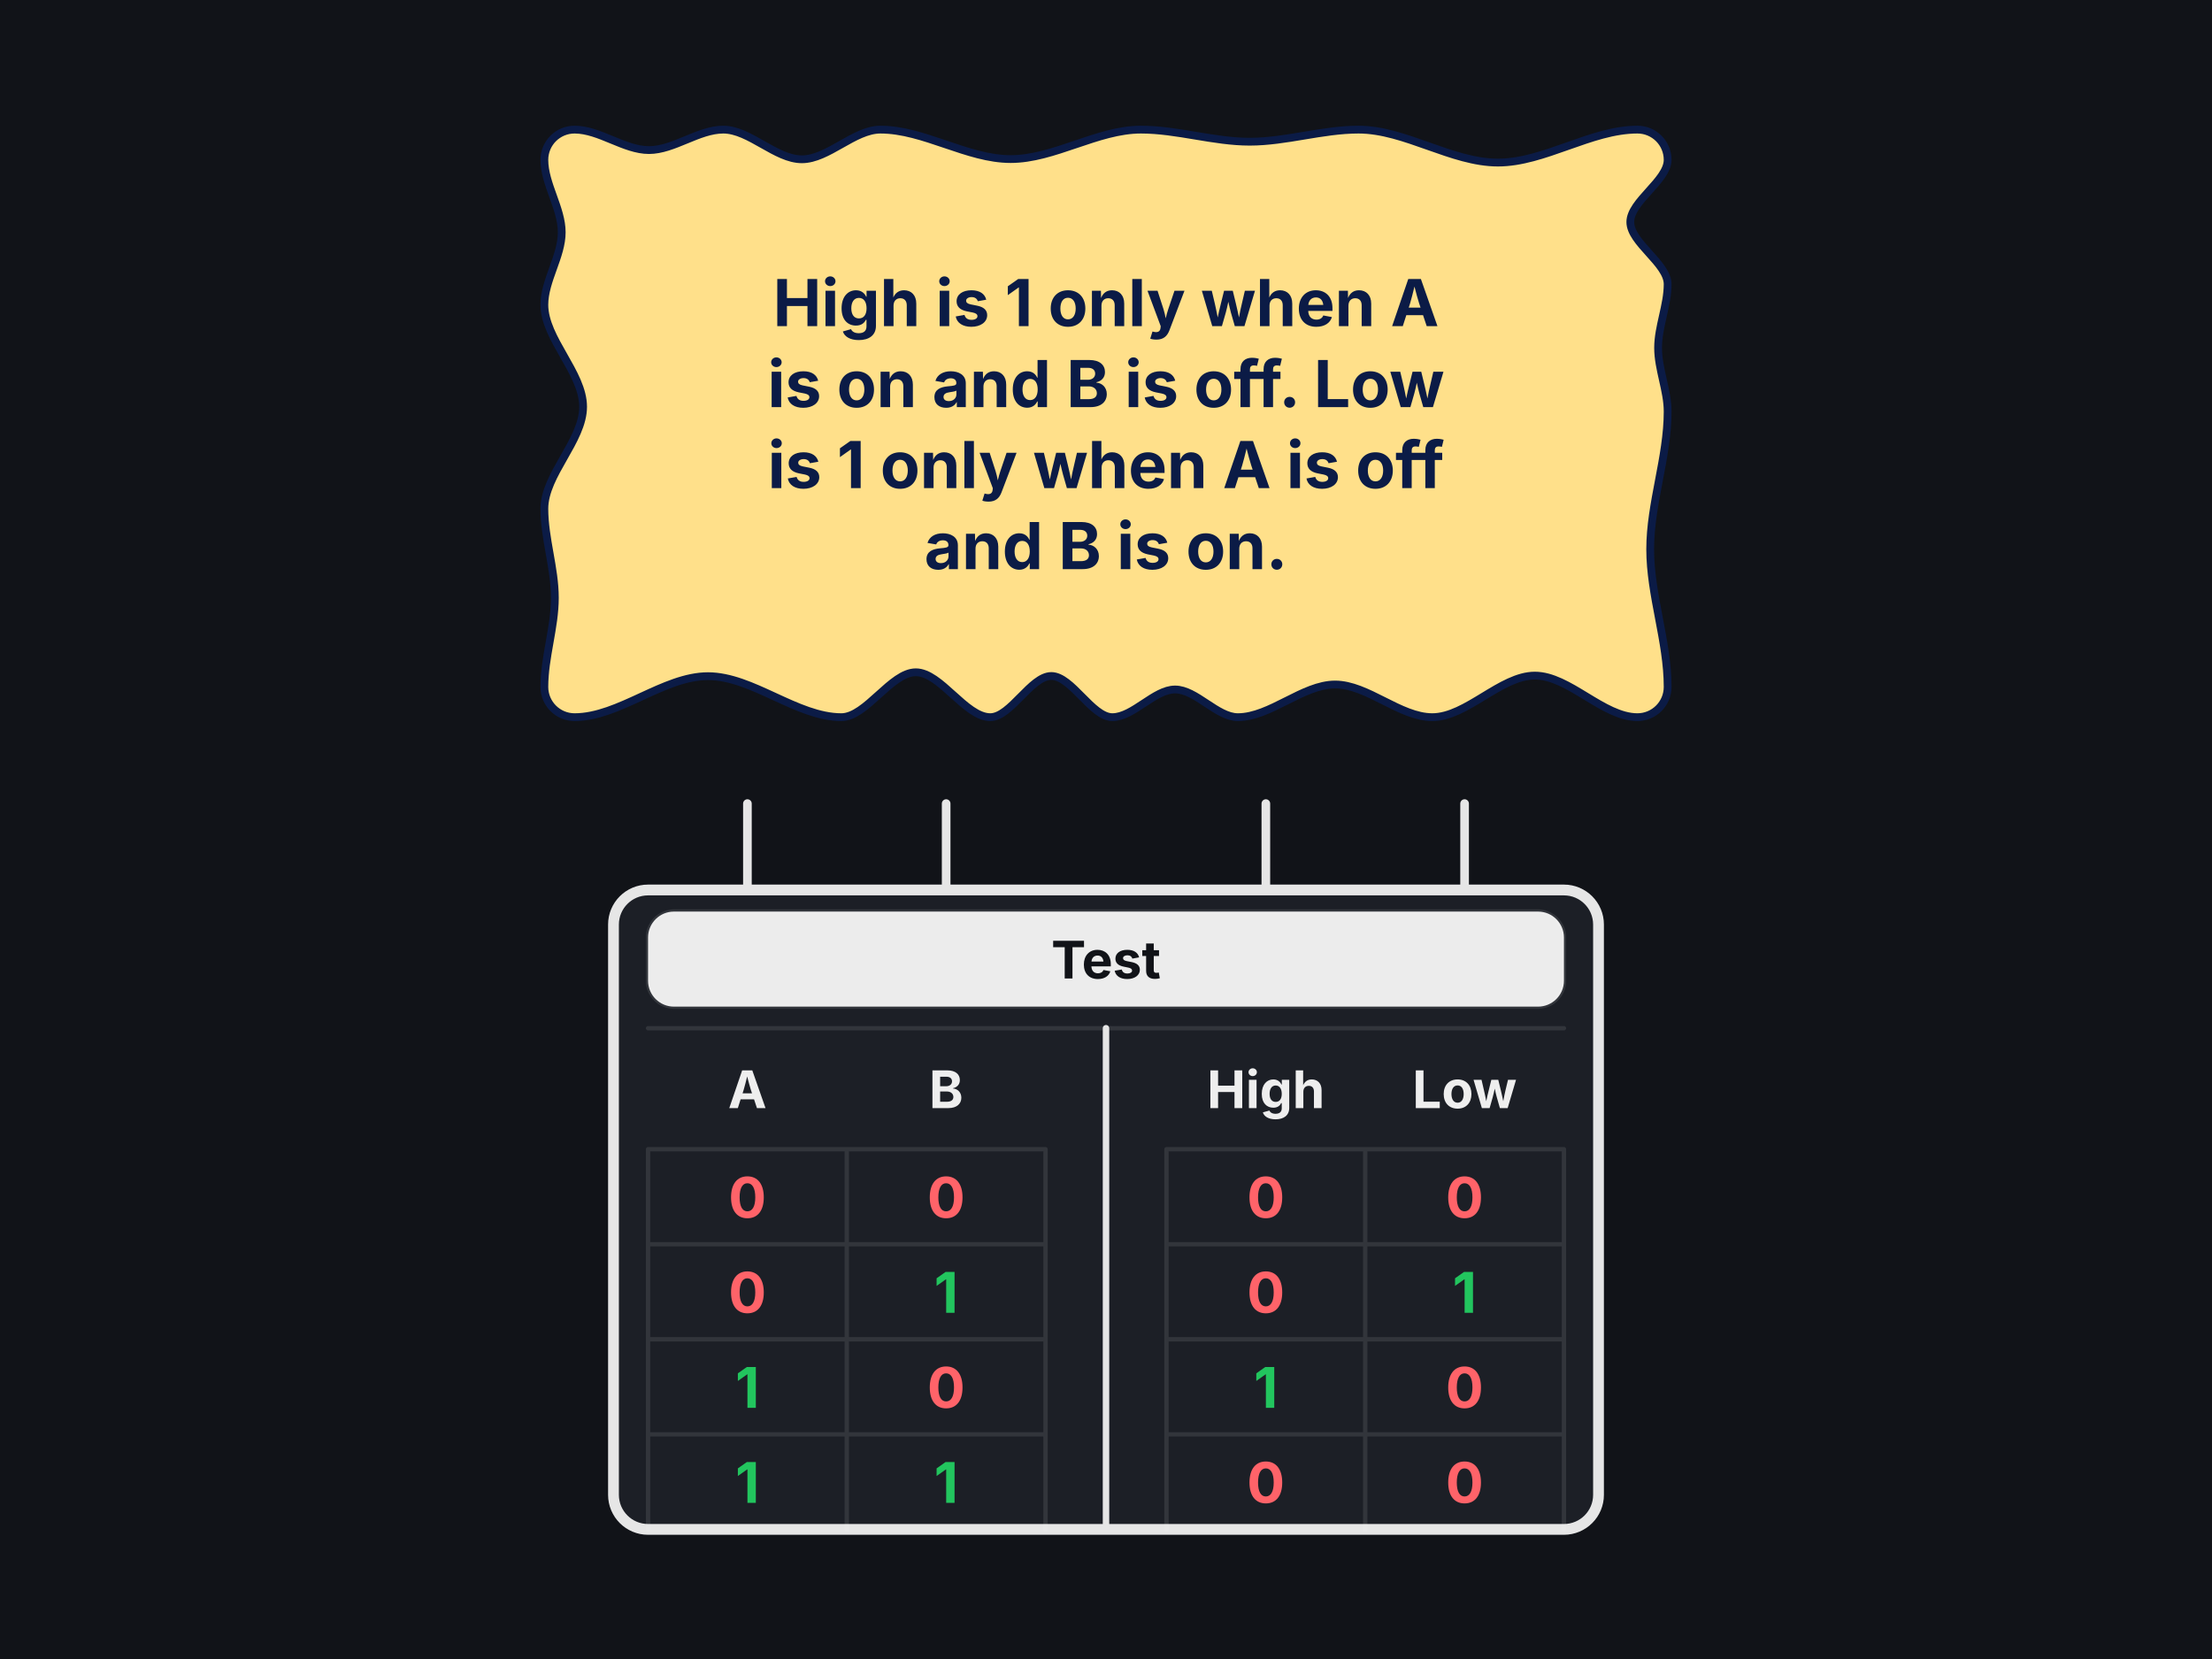
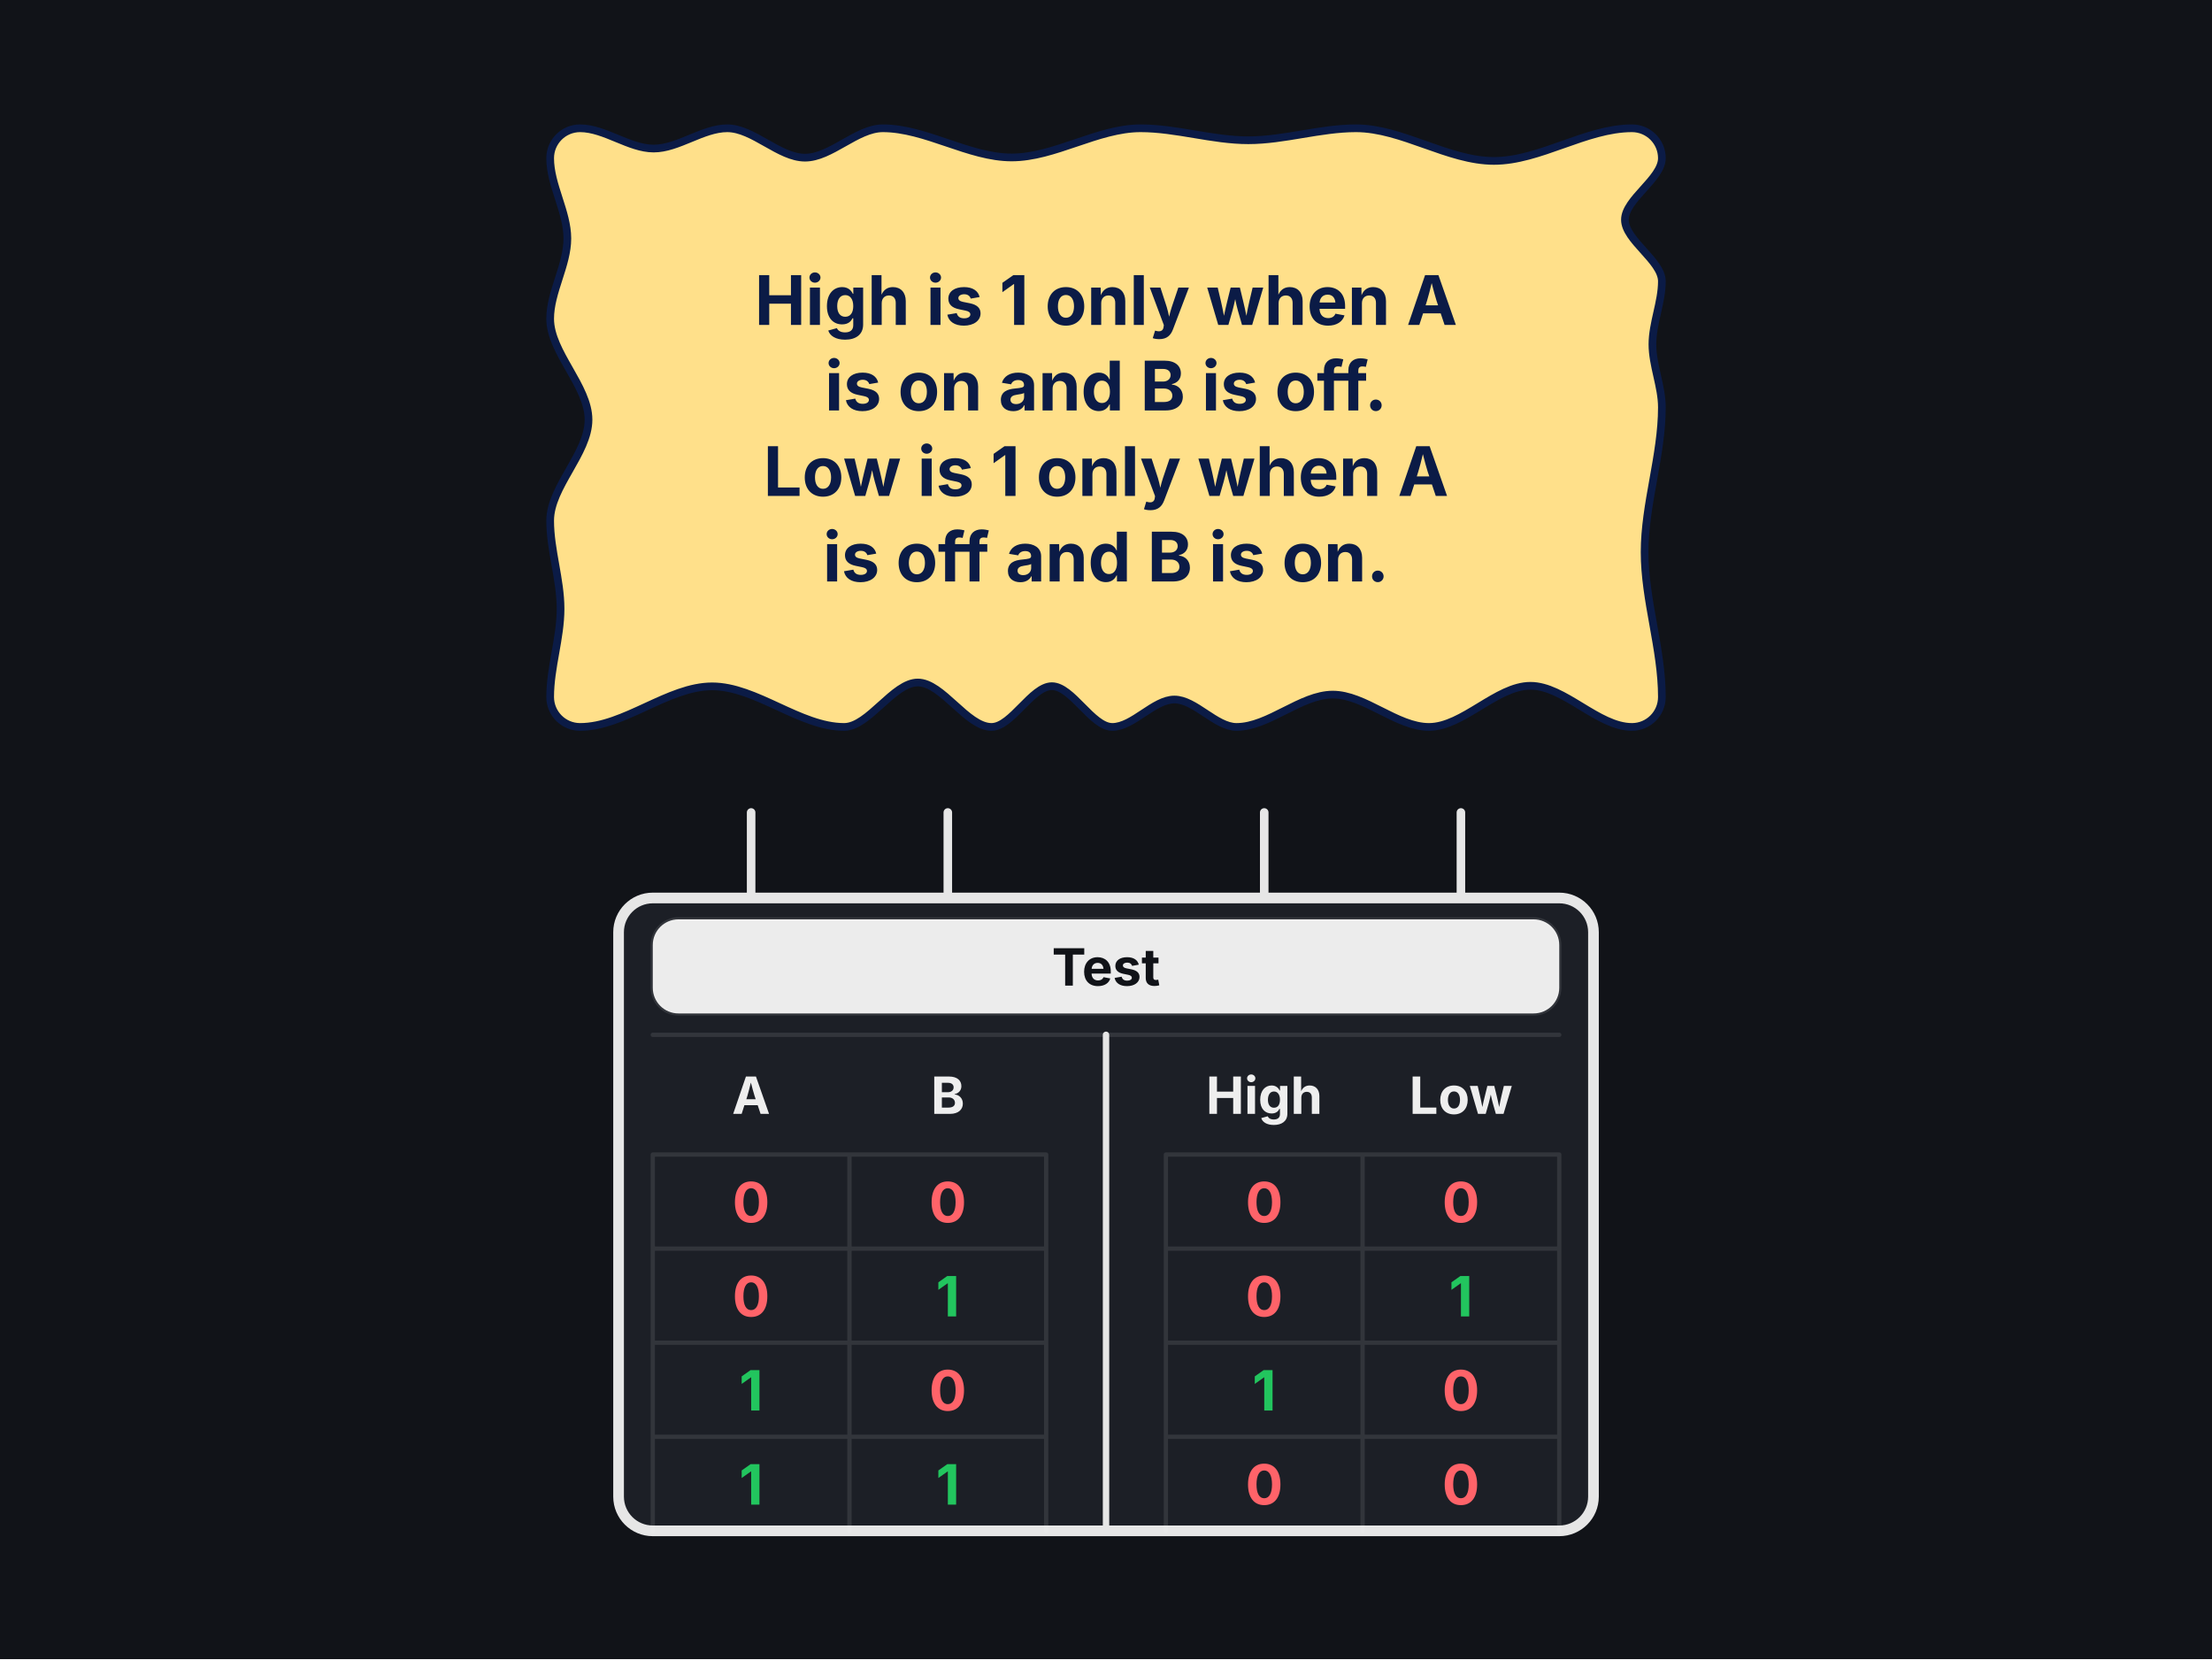
- <svg xmlns="http://www.w3.org/2000/svg" viewBox="-142 -206 512 384" width="512" height="384" font-family="Inter, 'Segoe UI', system-ui, -apple-system, sans-serif" stroke-linejoin="round" stroke-linecap="round">
-   <rect x="-142" y="-206" width="512" height="384" fill="#111318" />
+ <svg xmlns="http://www.w3.org/2000/svg" viewBox="-144.67 -210 517.33 388" width="517.33" height="388" font-family="Inter, 'Segoe UI', system-ui, -apple-system, sans-serif" stroke-linejoin="round" stroke-linecap="round">
+   <rect x="-144.67" y="-210" width="517.33" height="388" fill="#111318" />
  <g transform="matrix(1 0 0 1 0 0)">
    <path d="M8 0H220A8 8 0 0 1 228 8V140A8 8 0 0 1 220 148H8A8 8 0 0 1 0 140V8A8 8 0 0 1 8 0Z" fill="#1c1f26" stroke="#e6e6e6" stroke-width="2.5" />
    <path d="M31 0V-20M77 0V-20M151 0V-20M197 0V-20" fill="none" stroke="#e6e6e6" stroke-width="2" />
    <text x="31" y="71" font-size="13" font-weight="700" fill="#ff6369" text-anchor="middle" dominant-baseline="middle">0</text>
    <text x="77" y="71" font-size="13" font-weight="700" fill="#ff6369" text-anchor="middle" dominant-baseline="middle">0</text>
    <text x="151" y="71" font-size="13" font-weight="700" fill="#ff6369" text-anchor="middle" dominant-baseline="middle">0</text>
    <text x="197" y="71" font-size="13" font-weight="700" fill="#ff6369" text-anchor="middle" dominant-baseline="middle">0</text>
    <text x="31" y="93" font-size="13" font-weight="700" fill="#ff6369" text-anchor="middle" dominant-baseline="middle">0</text>
    <text x="77" y="93" font-size="13" font-weight="700" fill="#22c55e" text-anchor="middle" dominant-baseline="middle">1</text>
    <text x="151" y="93" font-size="13" font-weight="700" fill="#ff6369" text-anchor="middle" dominant-baseline="middle">0</text>
    <text x="197" y="93" font-size="13" font-weight="700" fill="#22c55e" text-anchor="middle" dominant-baseline="middle">1</text>
    <text x="31" y="115" font-size="13" font-weight="700" fill="#22c55e" text-anchor="middle" dominant-baseline="middle">1</text>
    <text x="77" y="115" font-size="13" font-weight="700" fill="#ff6369" text-anchor="middle" dominant-baseline="middle">0</text>
    <text x="151" y="115" font-size="13" font-weight="700" fill="#22c55e" text-anchor="middle" dominant-baseline="middle">1</text>
    <text x="197" y="115" font-size="13" font-weight="700" fill="#ff6369" text-anchor="middle" dominant-baseline="middle">0</text>
    <text x="31" y="137" font-size="13" font-weight="700" fill="#22c55e" text-anchor="middle" dominant-baseline="middle">1</text>
    <text x="77" y="137" font-size="13" font-weight="700" fill="#22c55e" text-anchor="middle" dominant-baseline="middle">1</text>
    <text x="151" y="137" font-size="13" font-weight="700" fill="#ff6369" text-anchor="middle" dominant-baseline="middle">0</text>
    <text x="197" y="137" font-size="13" font-weight="700" fill="#ff6369" text-anchor="middle" dominant-baseline="middle">0</text>
    <path d="M8 32H220M8 60H100M8 82H100M8 104H100M8 126H100M8 60V148M100 60V148M128 60H220M128 82H220M128 104H220M128 126H220M128 60V148M220 60V148M54 60V148M174 60V148M114 32V148" fill="none" stroke="rgba(255,255,255,0.10)" stroke-width="1" />
    <path d="M114 32V148" fill="none" stroke="#e6e6e6" stroke-width="1.5" />
    <text x="31" y="46" font-size="12" font-weight="700" fill="#eeeeee" text-anchor="middle" dominant-baseline="middle">A</text>
    <text x="77" y="46" font-size="12" font-weight="700" fill="#eeeeee" text-anchor="middle" dominant-baseline="middle">B</text>
    <text x="151" y="46" font-size="12" font-weight="700" fill="#eeeeee" text-anchor="middle" dominant-baseline="middle">High</text>
    <text x="197" y="46" font-size="12" font-weight="700" fill="#eeeeee" text-anchor="middle" dominant-baseline="middle">Low</text>
    <path d="M14 5H214A6 6 0 0 1 220 11V21A6 6 0 0 1 214 27H14A6 6 0 0 1 8 21V11A6 6 0 0 1 14 5Z" fill="#ececec" stroke="rgba(255,255,255,0.10)" stroke-width="1" />
    <text x="114" y="16" font-size="12" font-weight="700" fill="#111318" text-anchor="middle" dominant-baseline="middle">Test</text>
  </g>
-   <g transform="matrix(1 0 0 1 -16 -176)">
-     <path d="M7 0C12.74 0 18.47 4.74 24.21 4.74C29.94 4.74 35.68 0 41.41 0C47.48 0 53.54 6.87 59.6 6.87C65.66 6.87 71.72 0 77.79 0C87.83 0 97.88 6.82 107.93 6.82C117.98 6.82 128.03 0 138.08 0C146.48 0 154.87 2.8 163.26 2.8C171.66 2.8 180.05 0 188.45 0C199.2 0 209.96 7.63 220.72 7.63C231.48 7.63 242.24 0 253 0C256.87 0 260 3.13 260 7C260 11.8 251.36 16.59 251.36 21.39C251.36 26.19 260 30.98 260 35.78C260 40.69 257.79 45.61 257.79 50.52C257.79 55.44 260 60.35 260 65.26C260 75.89 255.96 86.51 255.96 97.13C255.96 107.75 260 118.38 260 129C260 132.87 256.87 136 253 136C245.09 136 237.18 126.38 229.26 126.38C221.35 126.38 213.44 136 205.53 136C198.03 136 190.53 128.44 183.03 128.44C175.52 128.44 168.02 136 160.52 136C155.68 136 150.84 129.59 145.99 129.59C141.15 129.59 136.31 136 131.47 136C126.76 136 122.05 126.47 117.34 126.47C112.63 126.47 107.93 136 103.22 136C97.47 136 91.73 125.61 85.98 125.61C80.24 125.61 74.49 136 68.75 136C58.46 136 48.17 126.51 37.87 126.51C27.58 126.51 17.29 136 7 136C3.13 136 0 132.87 0 129C0 122.12 2.43 115.25 2.43 108.37C2.43 101.5 0 94.62 0 87.75C0 79.88 8.97 72.01 8.97 64.15C8.97 56.28 0 48.41 0 40.54C0 34.95 4.02 29.36 4.02 23.77C4.02 18.18 0 12.59 0 7C0 3.13 3.13 0 7 0Z" fill="#ffe08a" stroke="#0b1b46" stroke-width="1.8" />
-     <text x="130" y="39.875" font-size="15" font-weight="700" fill="#0b1b46" text-anchor="middle" dominant-baseline="middle">High is 1 only when A</text>
-     <text x="130" y="58.625" font-size="15" font-weight="700" fill="#0b1b46" text-anchor="middle" dominant-baseline="middle">is on and B is off. Low</text>
-     <text x="130" y="77.375" font-size="15" font-weight="700" fill="#0b1b46" text-anchor="middle" dominant-baseline="middle">is 1 only when A is off</text>
-     <text x="130" y="96.125" font-size="15" font-weight="700" fill="#0b1b46" text-anchor="middle" dominant-baseline="middle">and B is on.</text>
+   <g transform="matrix(1 0 0 1 -16 -180)">
+     <path d="M7 0C12.74 0 18.47 4.74 24.21 4.74C29.94 4.74 35.68 0 41.41 0C47.48 0 53.54 6.87 59.6 6.87C65.66 6.87 71.72 0 77.79 0C87.83 0 97.88 6.82 107.93 6.82C117.98 6.82 128.03 0 138.08 0C146.48 0 154.87 2.8 163.26 2.8C171.66 2.8 180.05 0 188.45 0C199.2 0 209.96 7.63 220.72 7.63C231.48 7.63 242.24 0 253 0C256.87 0 260 3.13 260 7C260 11.8 251.36 16.59 251.36 21.39C251.36 26.19 260 30.98 260 35.78C260 40.69 257.79 45.61 257.79 50.52C257.79 55.44 260 60.35 260 65.26C260 76.55 255.96 87.84 255.96 99.13C255.96 110.42 260 121.71 260 133C260 136.87 256.87 140 253 140C245.09 140 237.18 130.38 229.26 130.38C221.35 130.38 213.44 140 205.53 140C198.03 140 190.53 132.44 183.03 132.44C175.52 132.44 168.02 140 160.52 140C155.68 140 150.84 133.59 145.99 133.59C141.15 133.59 136.31 140 131.47 140C126.76 140 122.05 130.47 117.34 130.47C112.63 130.47 107.93 140 103.22 140C97.47 140 91.73 129.61 85.98 129.61C80.24 129.61 74.49 140 68.75 140C58.46 140 48.17 130.51 37.87 130.51C27.58 130.51 17.29 140 7 140C3.13 140 0 136.87 0 133C0 126.12 2.43 119.25 2.43 112.37C2.43 105.5 0 98.62 0 91.75C0 83.88 8.97 76.01 8.97 68.15C8.97 60.28 0 52.41 0 44.54C0 38.29 4.02 32.03 4.02 25.77C4.02 19.51 0 13.26 0 7C0 3.13 3.13 0 7 0Z" fill="#ffe08a" stroke="#0b1b46" stroke-width="1.8" />
+     <text x="130" y="40" font-size="16" font-weight="700" fill="#0b1b46" text-anchor="middle" dominant-baseline="middle">High is 1 only when A</text>
+     <text x="130" y="60" font-size="16" font-weight="700" fill="#0b1b46" text-anchor="middle" dominant-baseline="middle">is on and B is off.</text>
+     <text x="130" y="80" font-size="16" font-weight="700" fill="#0b1b46" text-anchor="middle" dominant-baseline="middle">Low is 1 only when A</text>
+     <text x="130" y="100" font-size="16" font-weight="700" fill="#0b1b46" text-anchor="middle" dominant-baseline="middle">is off and B is on.</text>
  </g>
</svg>
